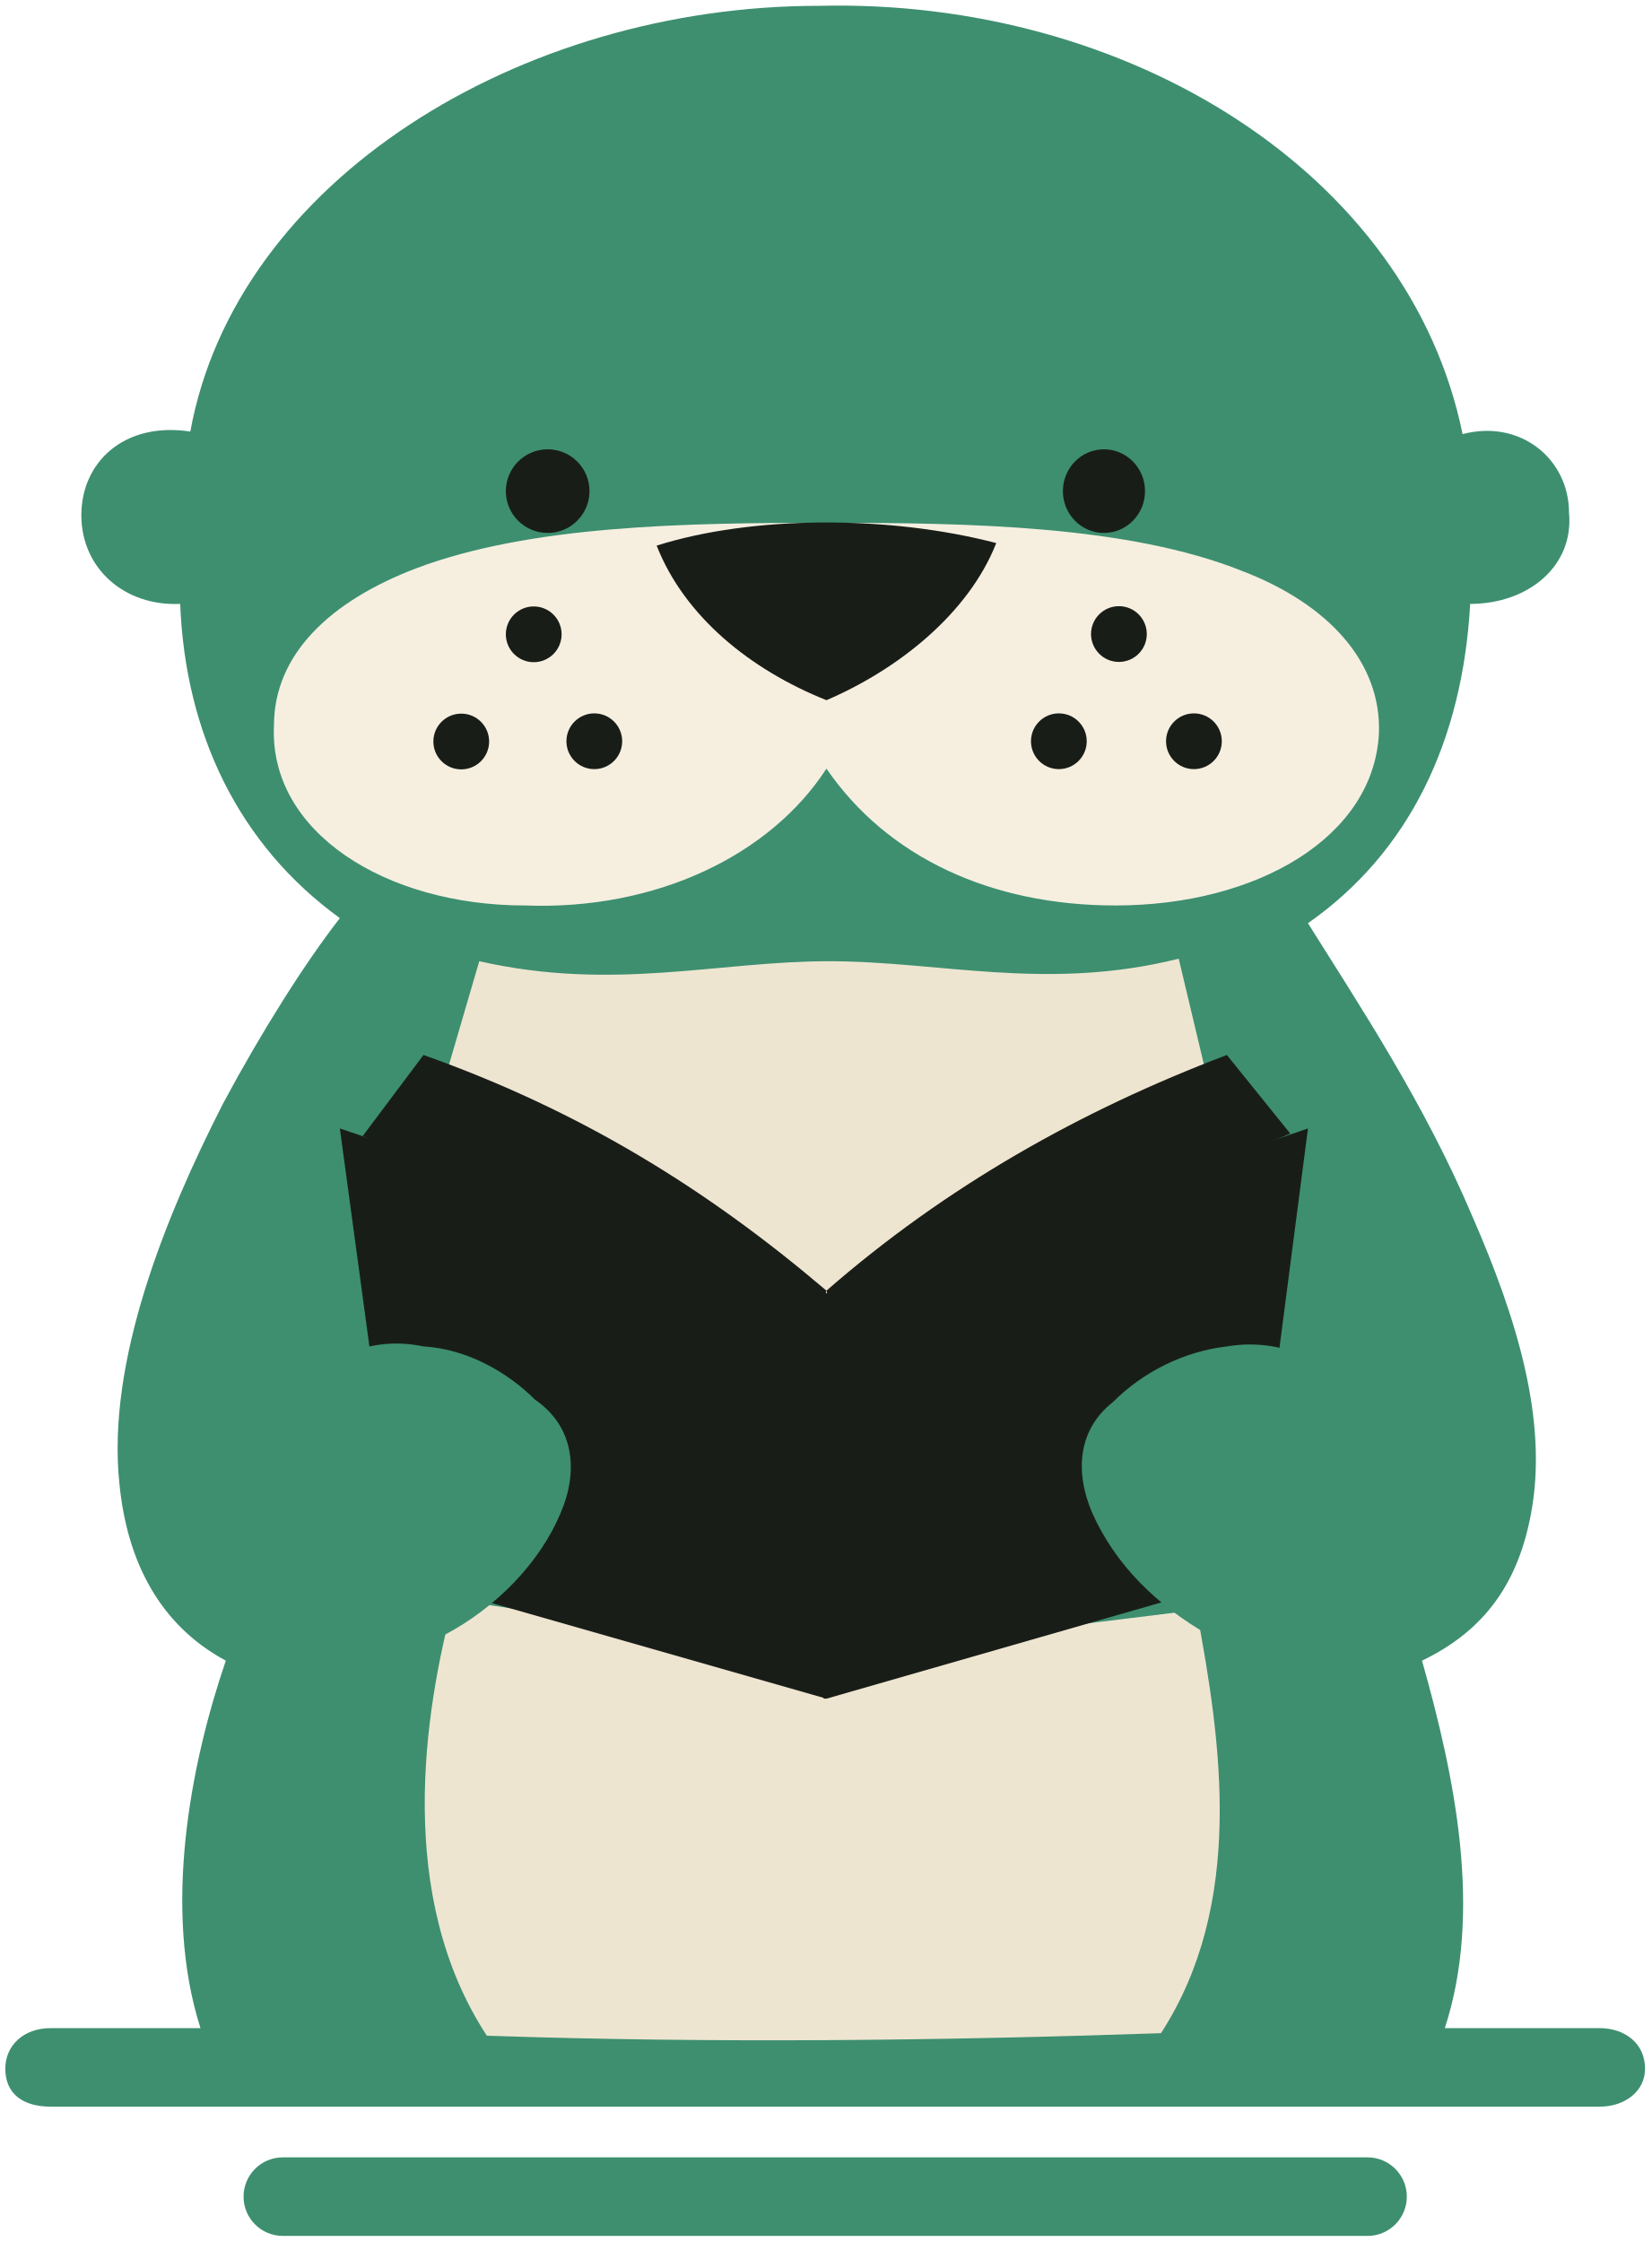
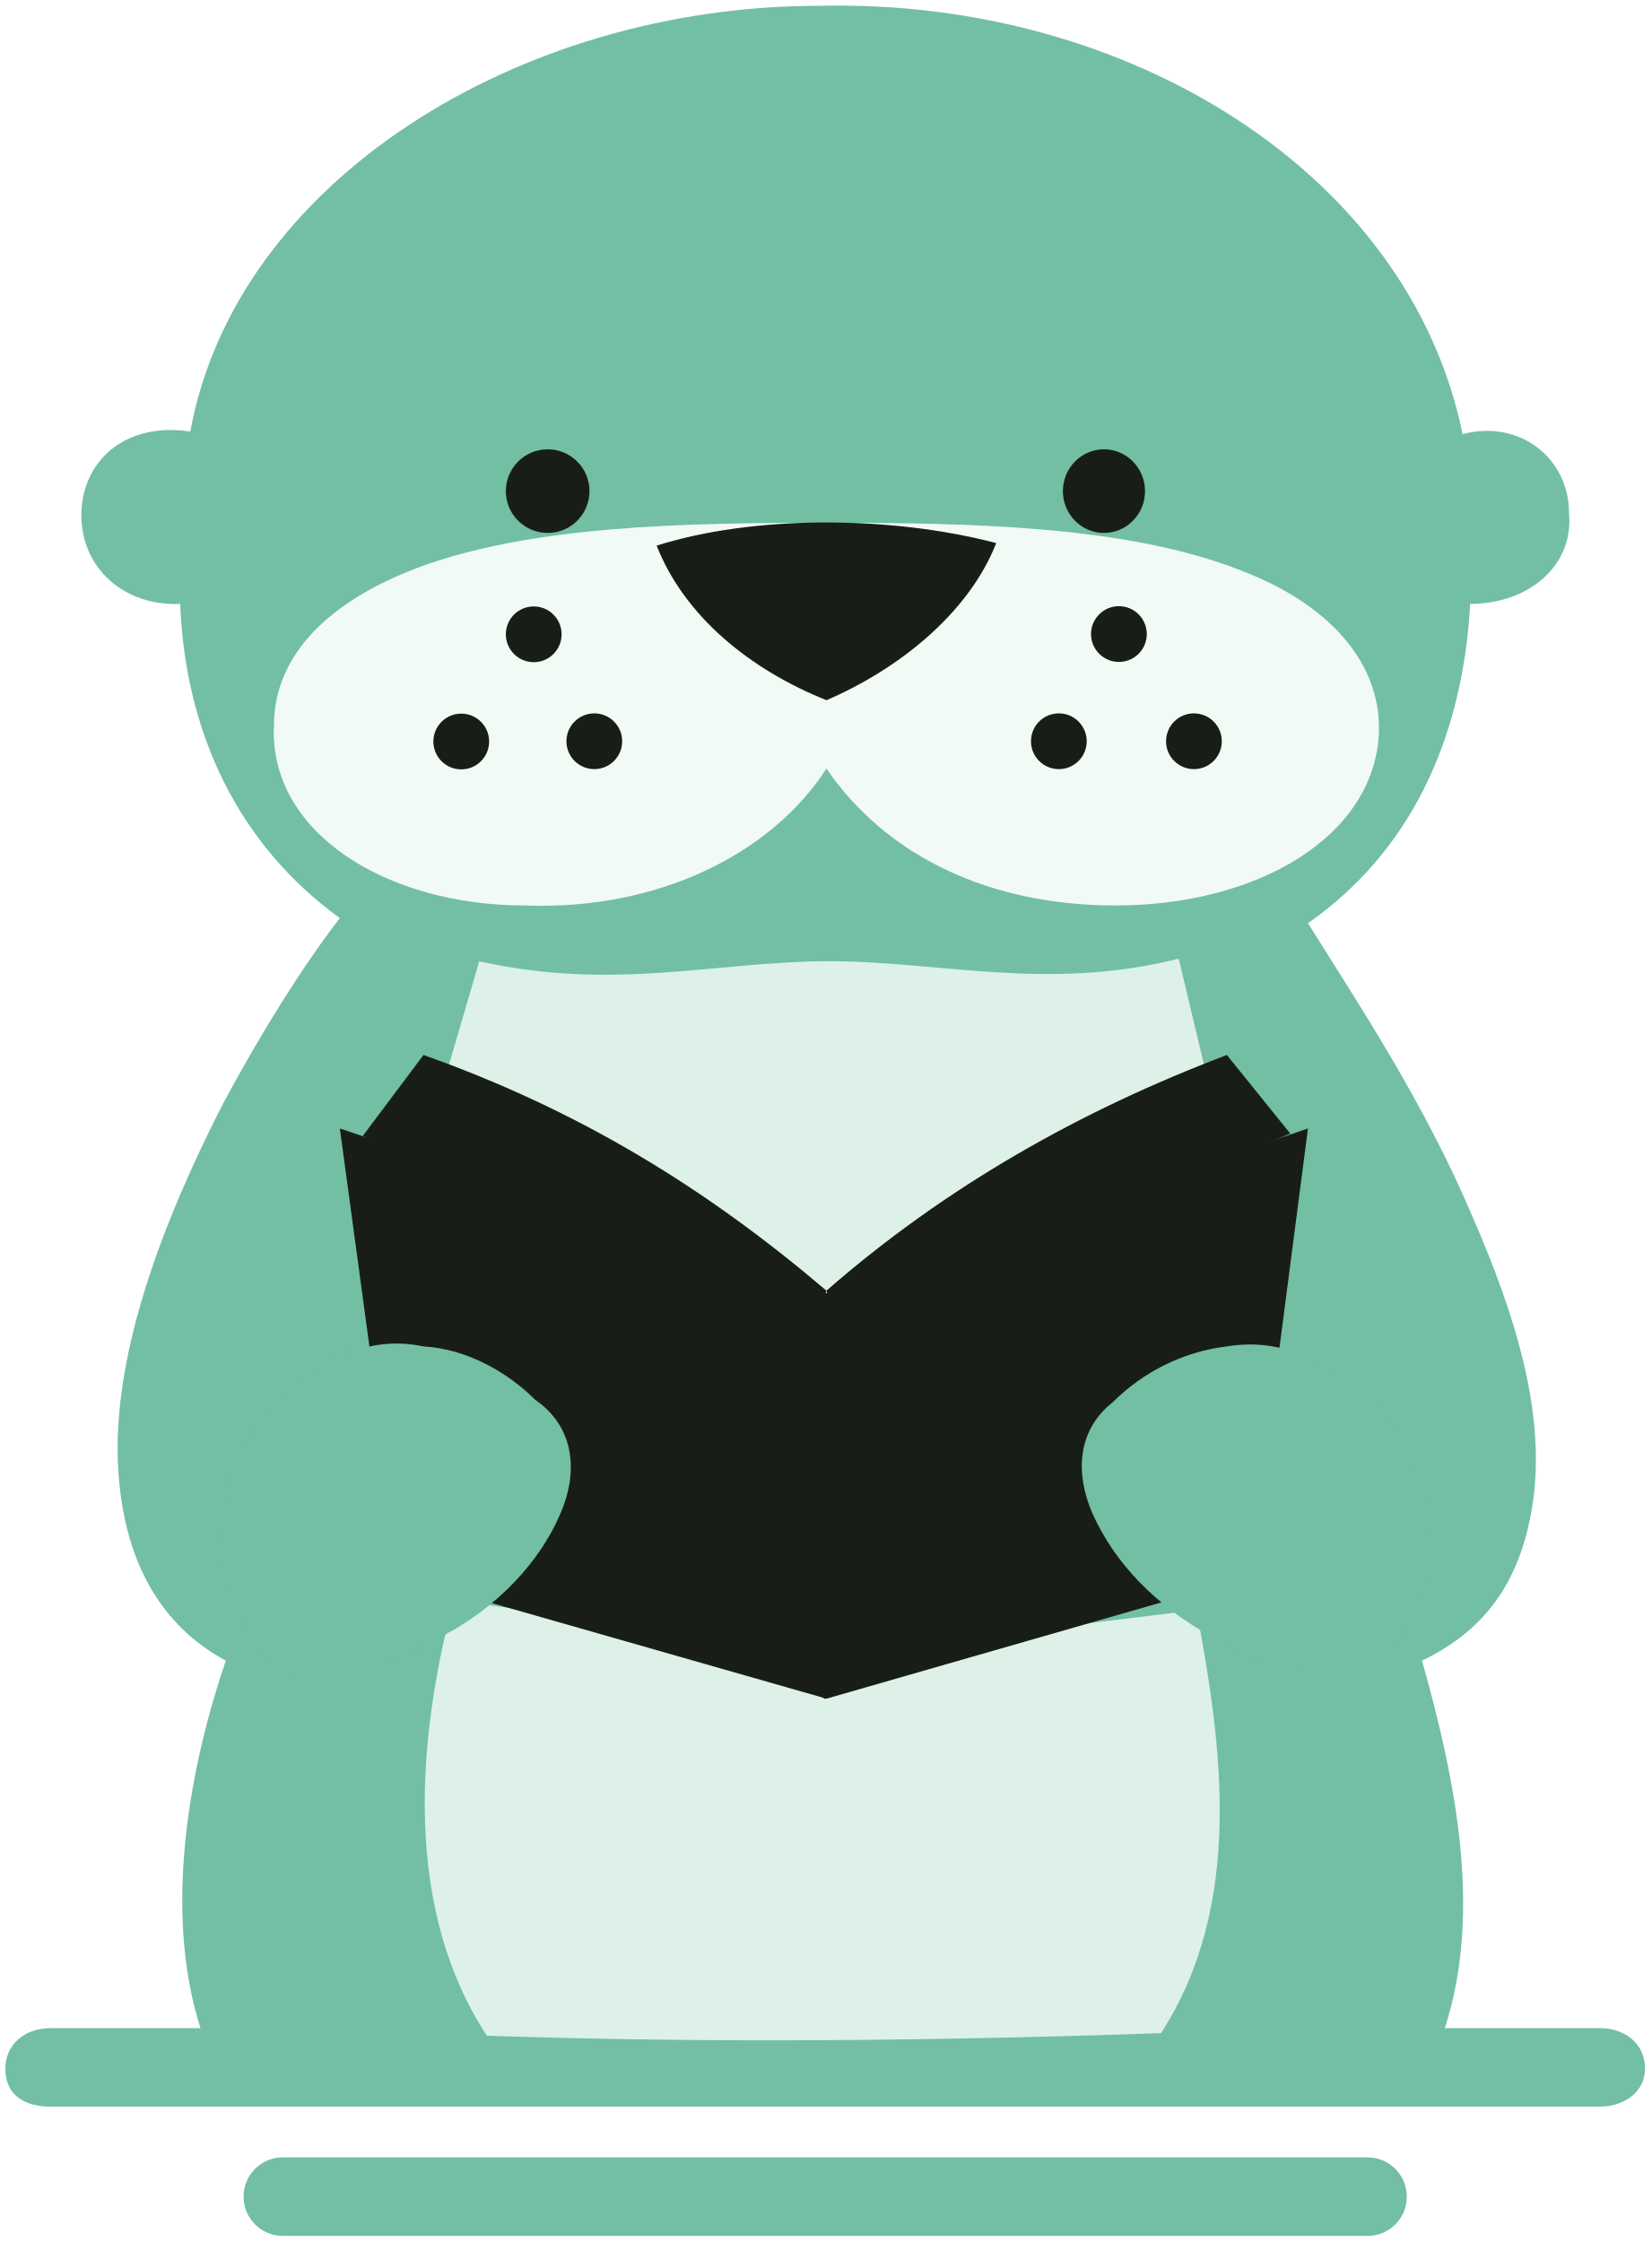
<svg xmlns="http://www.w3.org/2000/svg" viewBox="185.9 50.7 651.6 884.7">
  <g>
-     <path d="m261 221c18-99 130-168 248-168 122-3 233 66 254 169 23-6 42 10 42 31 2 21-16 36-39 36-3 54-24 98-64 126 20 32 46 71 65 116 17 39 30 80 23 117-5 27-18 46-43 58 13 46 24 99 9 145h61c10 0 18 6 18 16 0 9-8 15-18 15h-611c-11 0-18-5-18-15 0-9 7-16 18-16h59c-15-47-4-104 10-145-26-14-39-39-42-70-5-48 18-105 41-150 15-28 32-55 46-73-40-29-61-73-63-124-22 1-39-14-39-35s17-37 43-33z" fill="#3D8F70" />
-     <path d="m375 430c53 12 94 0 138 0s86 12 138-1l15 63-154 79-156-76z" fill="#EEE5D0" />
-     <path d="m365 682c-12 45-23 117 13 172 89 3 178 2 266-1 33-51 24-114 14-167l-146 18z" fill="#EEE5D0" />
-     <path d="m512 257c-56 0-117 1-162 18-34 13-56 34-56 62-2 42 44 71 99 71 52 2 97-20 119-54 24 35 65 54 114 54 56 0 102-27 104-68 1-28-20-51-54-64-45-18-108-19-164-19z" fill="#F6EFE0" />
+     <path d="m261 221c18-99 130-168 248-168 122-3 233 66 254 169 23-6 42 10 42 31 2 21-16 36-39 36-3 54-24 98-64 126 20 32 46 71 65 116 17 39 30 80 23 117-5 27-18 46-43 58 13 46 24 99 9 145h61c10 0 18 6 18 16 0 9-8 15-18 15h-611c-11 0-18-5-18-15 0-9 7-16 18-16h59c-15-47-4-104 10-145-26-14-39-39-42-70-5-48 18-105 41-150 15-28 32-55 46-73-40-29-61-73-63-124-22 1-39-14-39-35s17-37 43-33z" fill="#72BFA4" />
+     <path d="m375 430c53 12 94 0 138 0s86 12 138-1l15 63-154 79-156-76z" fill="#DDF1E8" />
+     <path d="m365 682c-12 45-23 117 13 172 89 3 178 2 266-1 33-51 24-114 14-167l-146 18z" fill="#DDF1E8" />
+     <path d="m512 257c-56 0-117 1-162 18-34 13-56 34-56 62-2 42 44 71 99 71 52 2 97-20 119-54 24 35 65 54 114 54 56 0 102-27 104-68 1-28-20-51-54-64-45-18-108-19-164-19z" fill="#F2FAF6" />
    <g>
      <ellipse cx="402" cy="244.5" rx="16.5" ry="16.5" fill="#191D18" />
      <ellipse cx="621.5" cy="244.5" rx="16.2" ry="16.5" fill="#191D18" />
      <path d="m445 266c38-12 92-12 134-1-11 28-39 50-67 62-30-12-56-33-67-61z" fill="#191D18" />
      <g>
        <ellipse cx="396.5" cy="301" rx="11" ry="11" fill="#191D18" />
        <ellipse cx="367.9" cy="343.3" rx="11" ry="11" fill="#191D18" />
        <ellipse cx="420.4" cy="343.2" rx="11" ry="11" fill="#191D18" />
      </g>
      <g>
        <ellipse cx="627.4" cy="300.9" rx="11" ry="11" fill="#191D18" />
        <ellipse cx="603.7" cy="343.2" rx="11" ry="11" fill="#191D18" />
        <ellipse cx="657" cy="343.2" rx="11" ry="11" fill="#191D18" />
      </g>
    </g>
    <g>
      <path d="m329 499 24-32c62 22 112 53 159 93l-4 15z" fill="#191D18" />
      <path d="m512 560c47-41 100-71 158-93l25 31-178 77z" fill="#191D18" />
      <path d="m320 496 192 65v160l-168-48z" fill="#191D18" />
      <path d="m512 561 190-65-23 177-167 48z" fill="#191D18" />
      <path d="M510.5 562.0 510.5 720.0 510.5 720.3 510.6 720.5 510.8 720.7 511.0 720.9 511.2 721.0 511.5 721.0 511.8 721.0 512.0 720.9 512.2 720.7 512.4 720.5 512.5 720.3 512.5 720.0 512.5 562.0 512.5 561.7 512.4 561.5 512.2 561.3 512.0 561.1 511.8 561.0 511.5 561.0 511.2 561.0 511.0 561.1 510.8 561.3 510.6 561.5 510.5 561.7Z" fill="#191D18" />
    </g>
    <g>
-       <path d="m288 610c21-21 41-33 65-28 17 1 33 10 44 21 16 11 17 29 10 45-8 19-25 37-46 48-18 11-40 19-61 14-18-11-27-32-26-52 0-19 5-35 14-48z" fill="#3D8F70" />
-       <path d="m735 610c-21-20-41-32-65-28-17 2-33 10-45 22-14 11-15 28-8 44 9 20 25 36 46 48 19 12 42 19 62 13 18-11 26-31 25-52 0-18-6-34-15-47z" fill="#3D8F70" />
+       <path d="m288 610c21-21 41-33 65-28 17 1 33 10 44 21 16 11 17 29 10 45-8 19-25 37-46 48-18 11-40 19-61 14-18-11-27-32-26-52 0-19 5-35 14-48z" fill="#72BFA4" />
+       <path d="m735 610c-21-20-41-32-65-28-17 2-33 10-45 22-14 11-15 28-8 44 9 20 25 36 46 48 19 12 42 19 62 13 18-11 26-31 25-52 0-18-6-34-15-47z" fill="#72BFA4" />
    </g>
  </g>
-   <rect x="282" y="902" width="459" height="31" rx="15.5" fill="#3D8F70" />
+   <rect x="282" y="902" width="459" height="31" rx="15.5" fill="#72BFA4" />
</svg>
